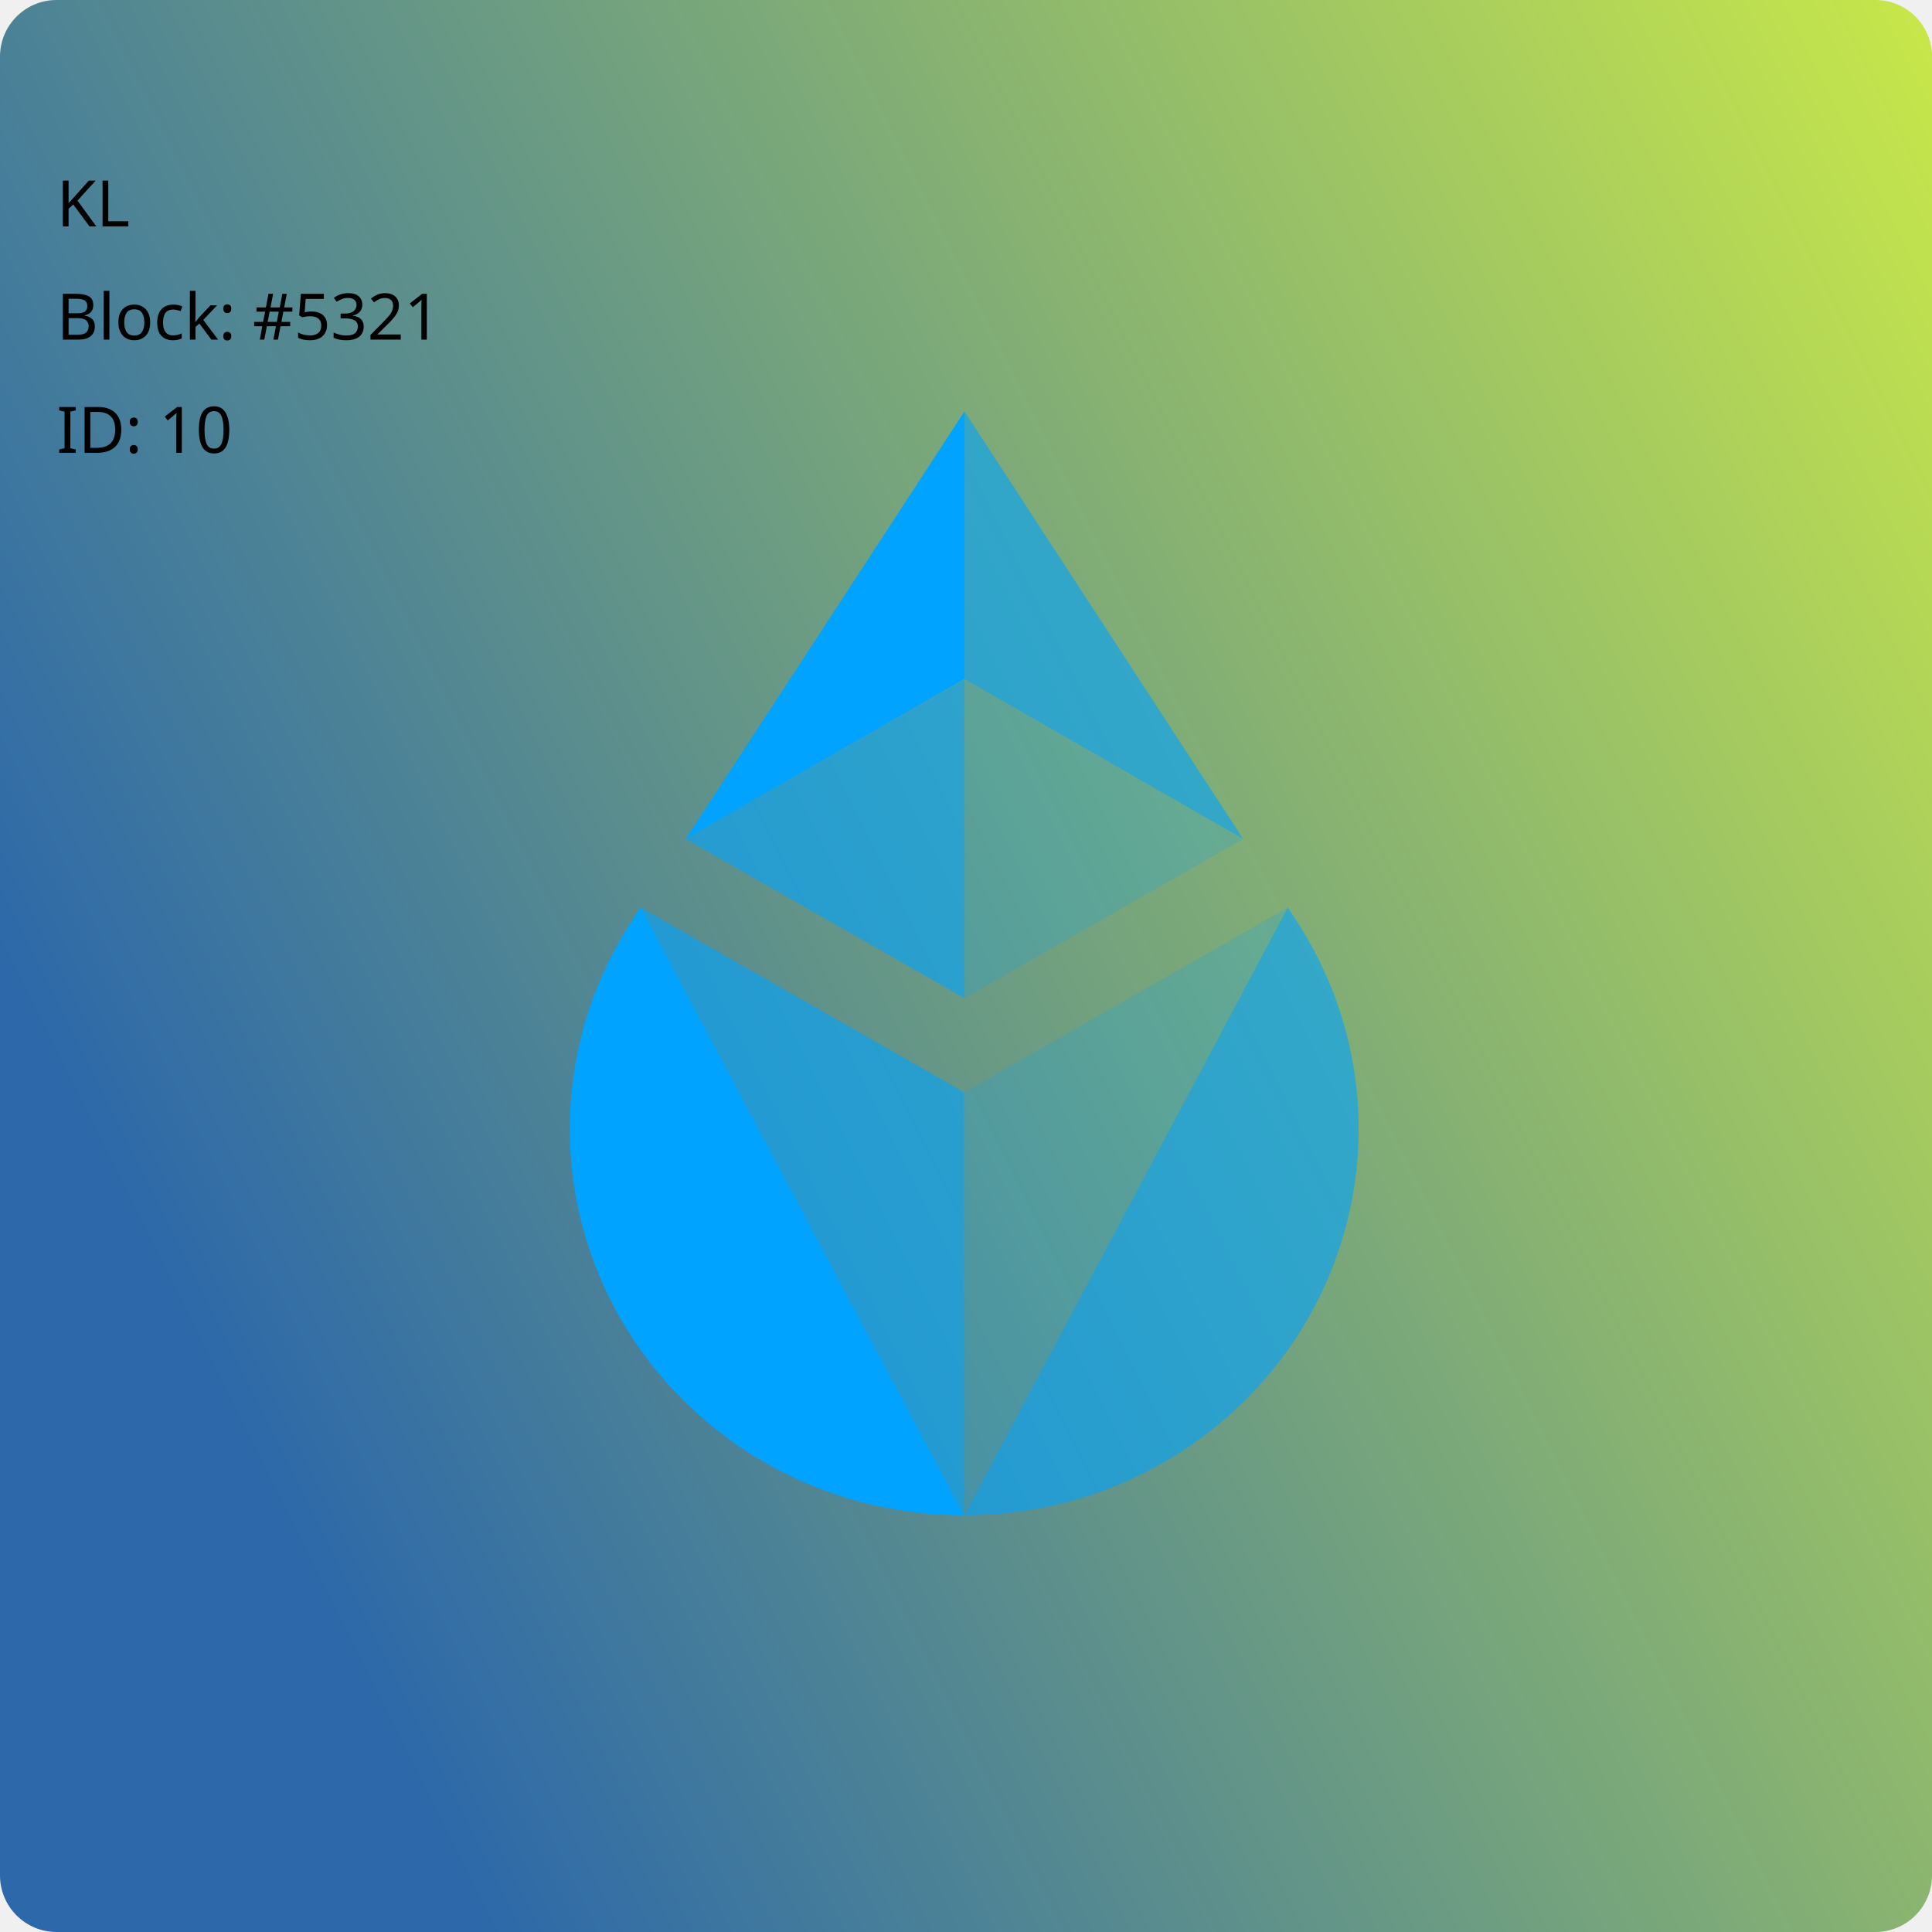
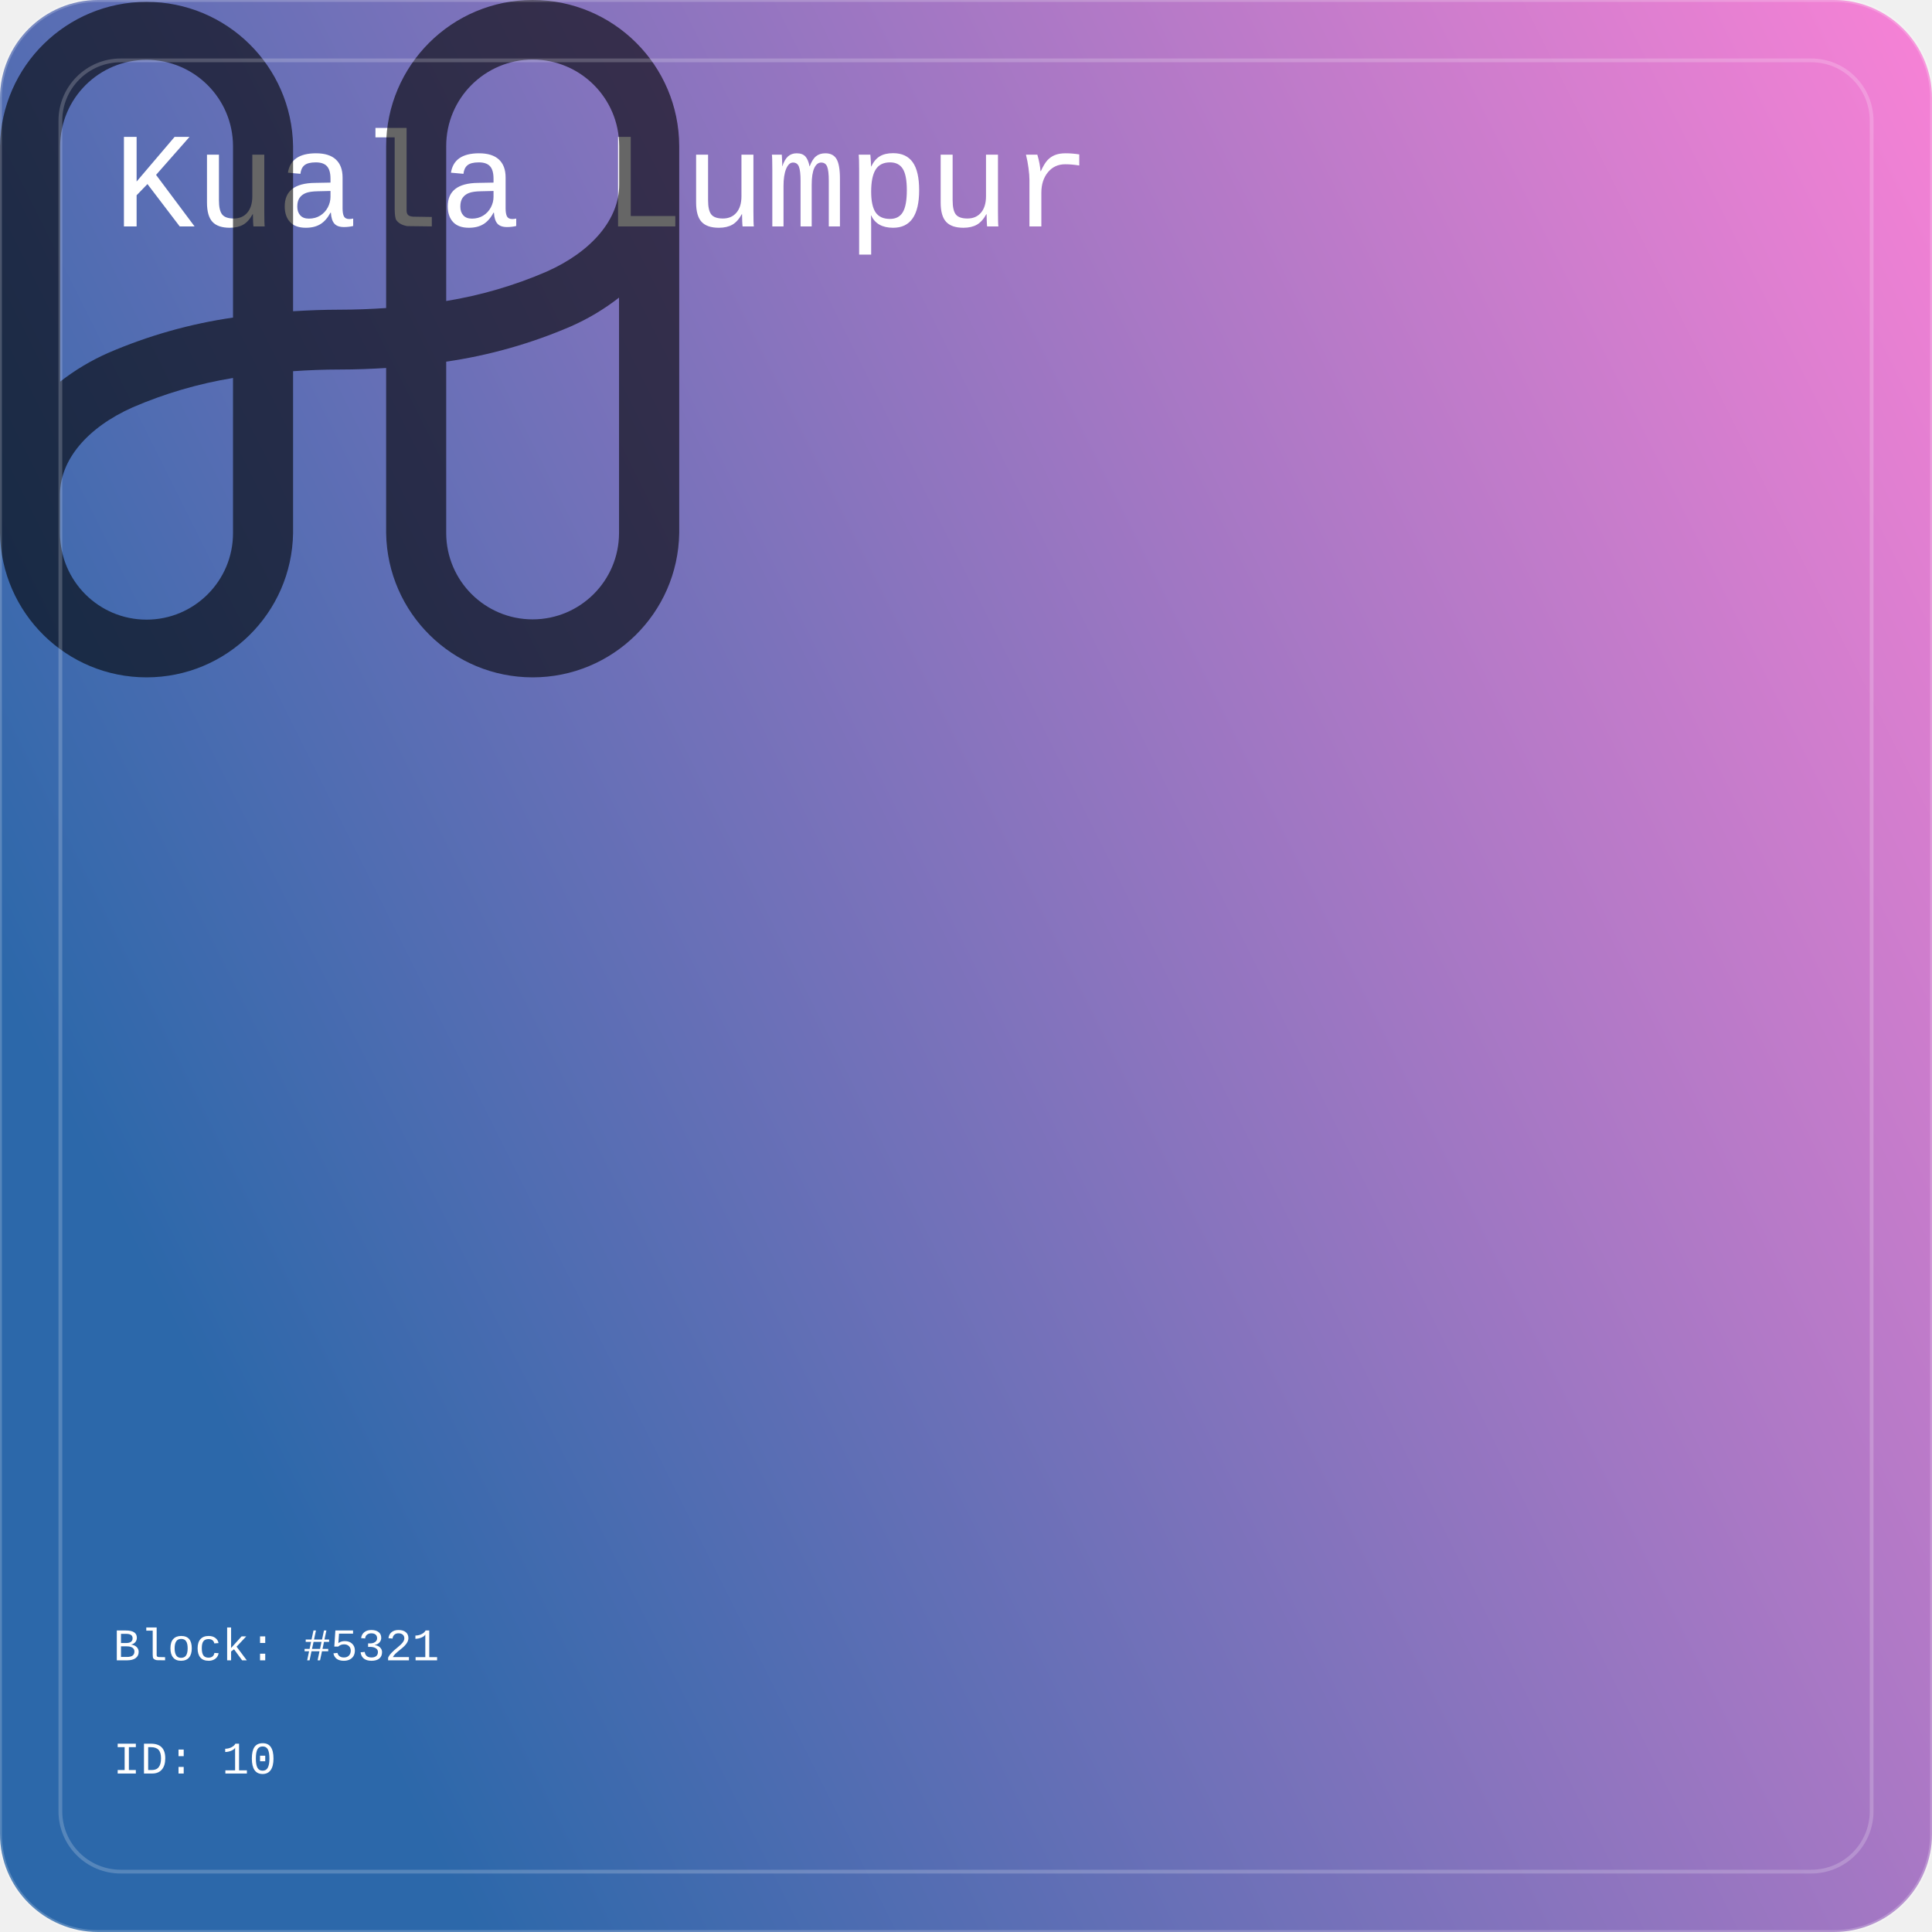
<svg xmlns="http://www.w3.org/2000/svg" width="512" height="512" viewBox="0 0 512 512" fill="none">
  <defs>
    <linearGradient id="g1" x1="0%" y1="50%">
      <stop offset="0%" stop-color="#2c68aa">
-         <animate id="a1" attributeName="stop-color" values="#2c68aa; #c9e849" begin="0; a2.end" dur="3s" />
-         <animate id="a2" attributeName="stop-color" values="#c9e849; #2c68aa" begin="a1.end" dur="3s" />
+         <animate id="a1" attributeName="stop-color" values="#2c68aa; #f982d6" begin="0; a2.end" dur="3s" />
+         <animate id="a2" attributeName="stop-color" values="#f982d6; #2c68aa" begin="a1.end" dur="3s" />
      </stop>
-       <stop offset="100%" stop-color="#c9e849">
-         <animate id="a3" attributeName="stop-color" values="#c9e849; #2c68aa" begin="0; a4.end" dur="3s" />
-         <animate id="a4" attributeName="stop-color" values="#2c68aa; #c9e849" begin="a3.end" dur="3s" />
+       <stop offset="100%" stop-color="#f982d6">
+         <animate id="a3" attributeName="stop-color" values="#f982d6; #2c68aa" begin="0; a4.end" dur="3s" />
+         <animate id="a4" attributeName="stop-color" values="#2c68aa; #f982d6" begin="a3.end" dur="3s" />
      </stop>
    </linearGradient>
  </defs>
-   <rect id="r" x="0" y="0" rx="15" ry="15" width="512" height="512" fill="url(#g1)" />
-   <g fill="black" font-family="Verdana" font-size="17">
-     <text x="15" y="60">KL</text>
-     <text x="15" y="90">Block: #5321</text>
-     <text x="15" y="120">ID: 10</text>
+   <rect id="r" x="0" y="0" rx="26" ry="26" width="512" height="512" fill="url(#g1)" />
+   <g fill="white" font-family="Courier New, monospace">
+     <text font-size="36" x="30" y="60">Kuala Lumpur</text>
+     <text x="30" y="440">Block: #5321</text>
+     <text x="30" y="470">ID: 10</text>
  </g>
-   <g fill="#00A3FF">
-     <path d="M169.773 240.488L167.432 244.079C141.034 284.574 146.93 337.608 181.606 371.585C202.007 391.573 228.743 401.569 255.481 401.571C255.481 401.571 255.481 401.571 169.773 240.488Z" />
-     <path opacity="0.6" d="M255.483 289.445L169.774 240.488C255.483 401.571 255.483 401.571 255.483 401.571C255.483 366.489 255.483 326.289 255.483 289.445Z" />
-     <path opacity="0.6" d="M341.275 240.488L343.616 244.079C370.014 284.574 364.118 337.608 329.442 371.585C309.042 391.573 282.305 401.569 255.567 401.571C255.567 401.571 255.567 401.571 341.275 240.488Z" />
-     <path opacity="0.2" d="M255.566 289.445L341.274 240.488C255.566 401.571 255.566 401.571 255.566 401.571C255.566 366.489 255.566 326.289 255.566 289.445Z" />
-     <path opacity="0.2" d="M255.584 180.09V264.527L329.412 222.336L255.584 180.09Z" />
-     <path opacity="0.6" d="M255.584 180.09L181.703 222.335L255.584 264.527V180.09Z" />
-     <path d="M255.584 109.054L181.703 222.338L255.584 179.974V109.054Z" />
-     <path opacity="0.6" d="M255.584 179.975L329.468 222.341L255.584 109V179.975Z" />
+   <g fill="rgba(0,0,0,0.6)" style="transform: translate(33%,33%);">
+     <path id="Shape" d="M201.17,60a38.81,38.81,0,0,0-38.84,38.71v42.92c-4,.27-8.09.44-12.33,0.44s-8.31.17-12.33,0.41V98.71a38.84,38.84,0,0,0-77.67,0V201.29a38.84,38.84,0,0,0,77.67,0V158.37c4-.27,8.09-0.44,12.33-0.44s8.31-.17,12.33-0.41v43.77a38.84,38.84,0,0,0,77.67,0V98.71A38.81,38.81,0,0,0,201.17,60ZM98.83,75.86a22.91,22.91,0,0,1,22.92,22.85v45.45a130.64,130.64,0,0,0-33,9.33,60,60,0,0,0-12.8,7.64V98.71A22.91,22.91,0,0,1,98.83,75.86Zm22.92,125.43a22.92,22.92,0,1,1-45.84,0V191c0-9.09,7.2-17.7,19.27-23.06a113,113,0,0,1,26.57-7.77v41.12Zm79.42,22.85a22.91,22.91,0,0,1-22.92-22.85V155.84a130.64,130.64,0,0,0,33-9.33,60,60,0,0,0,12.8-7.64v62.42A22.91,22.91,0,0,1,201.17,224.14ZM204.82,132a113,113,0,0,1-26.57,7.77V98.71a22.92,22.92,0,1,1,45.84,0V109C224.09,118.05,216.89,126.66,204.82,132Z" transform="translate(-60 -60)" />
  </g>
+   <rect x="16" y="16" width="480" height="480" rx="16" ry="16" fill="rgba(0,0,0,0)" stroke="rgba(255,255,255,0.2)" />
+   <rect x="0" y="0" width="512" height="512" rx="26" ry="26" fill="rgba(0,0,0,0)" stroke="rgba(255,255,255,0.2)" />
</svg>
